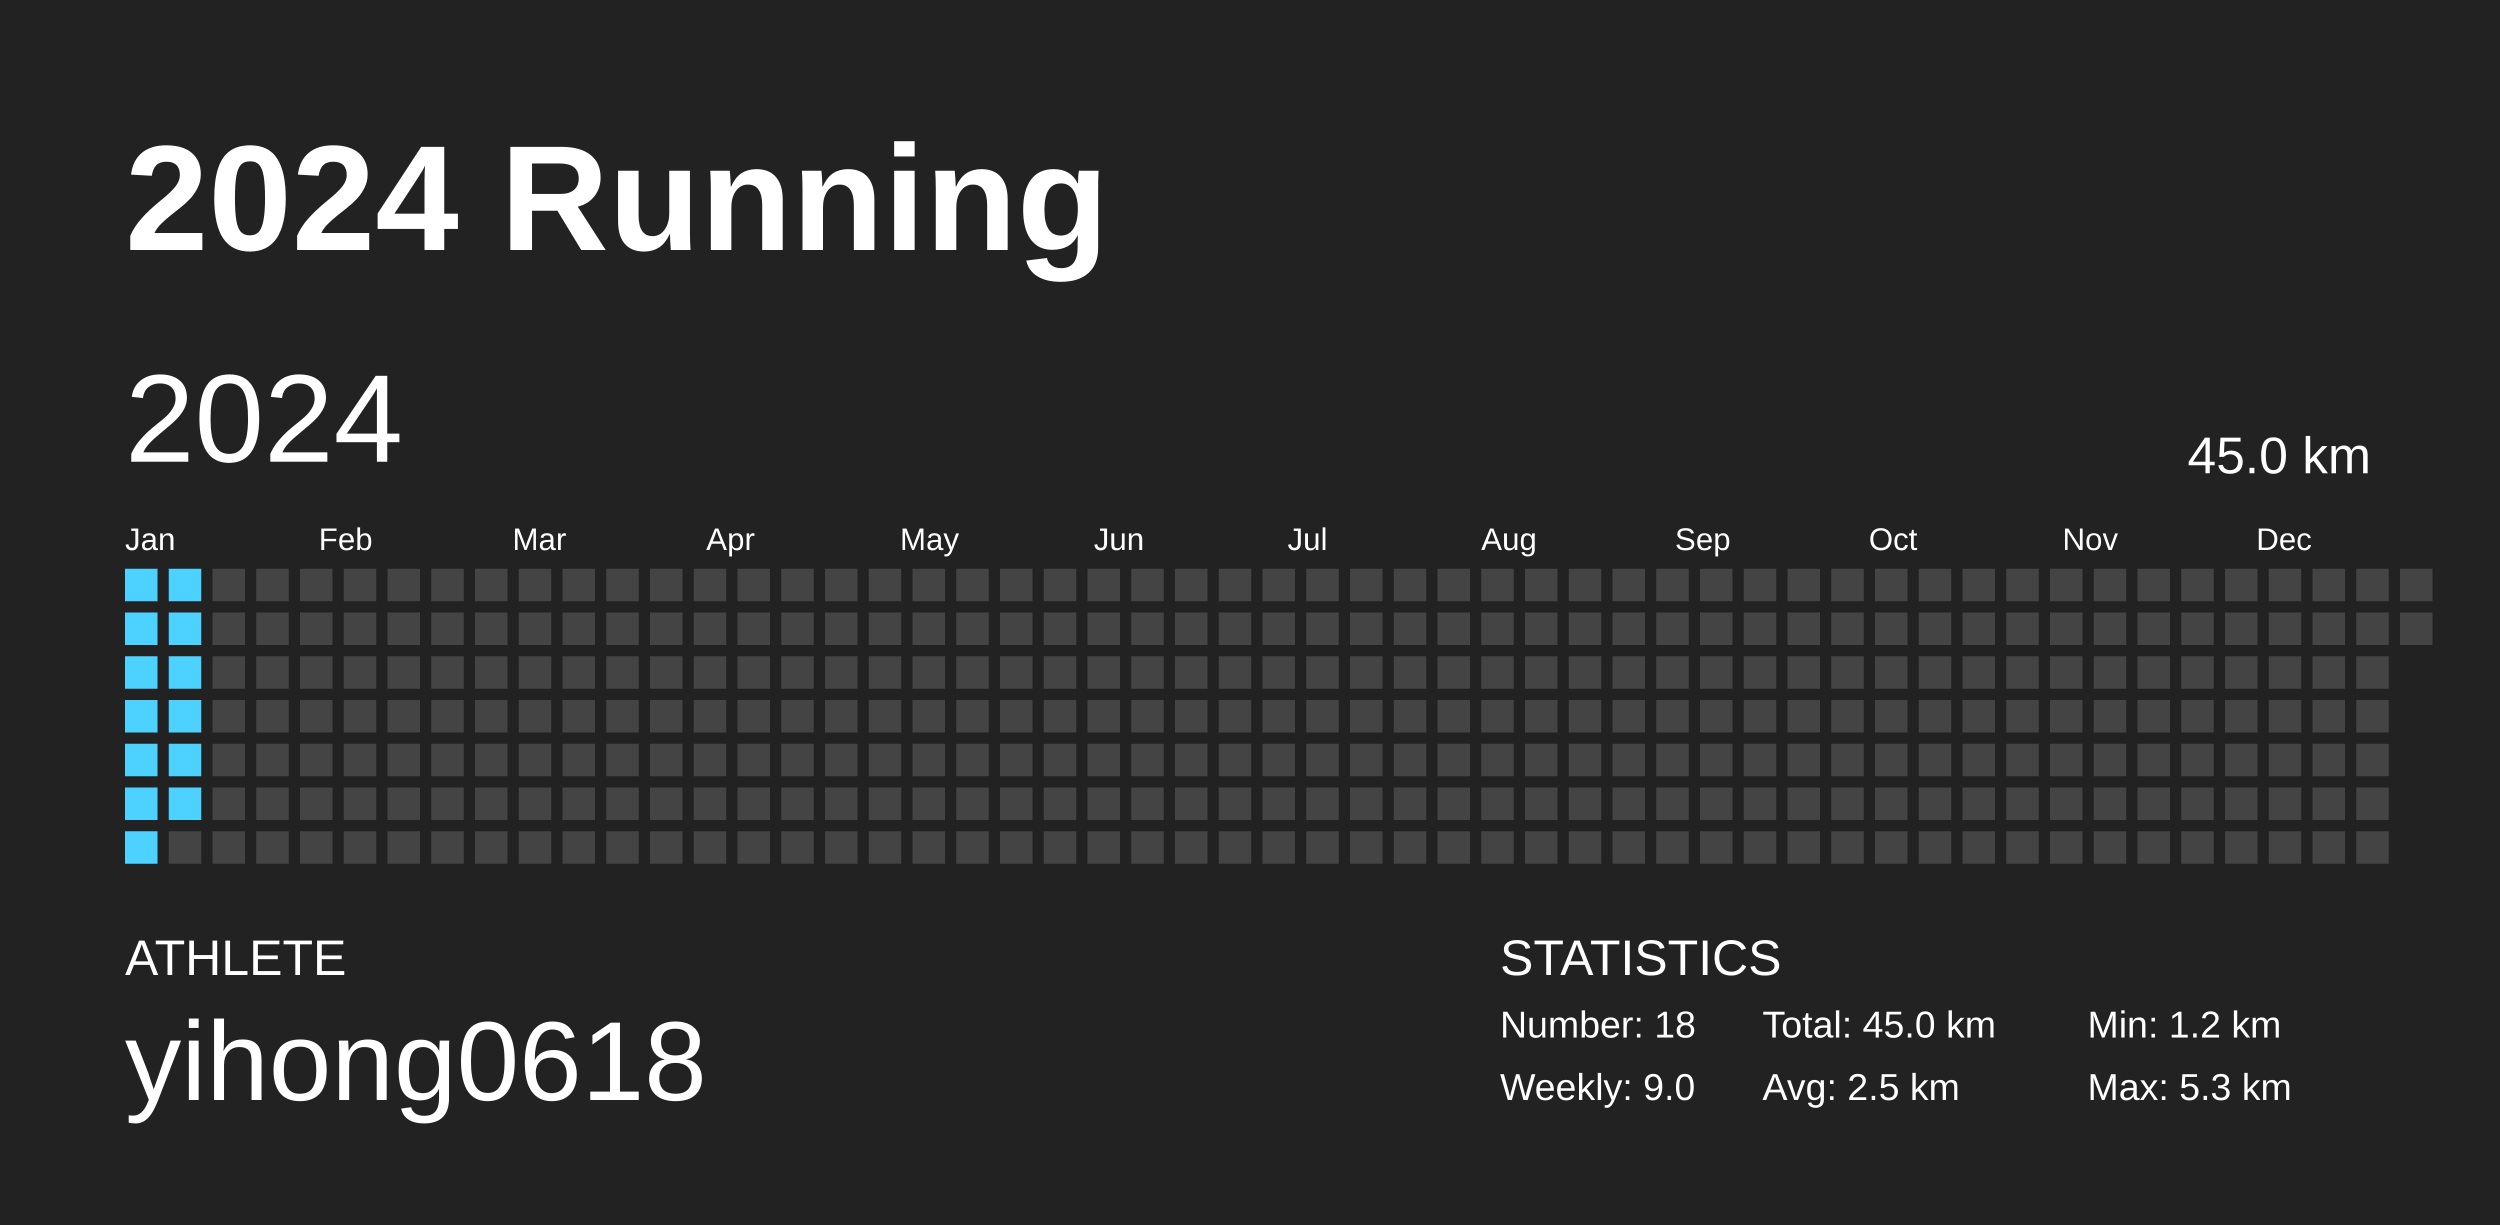
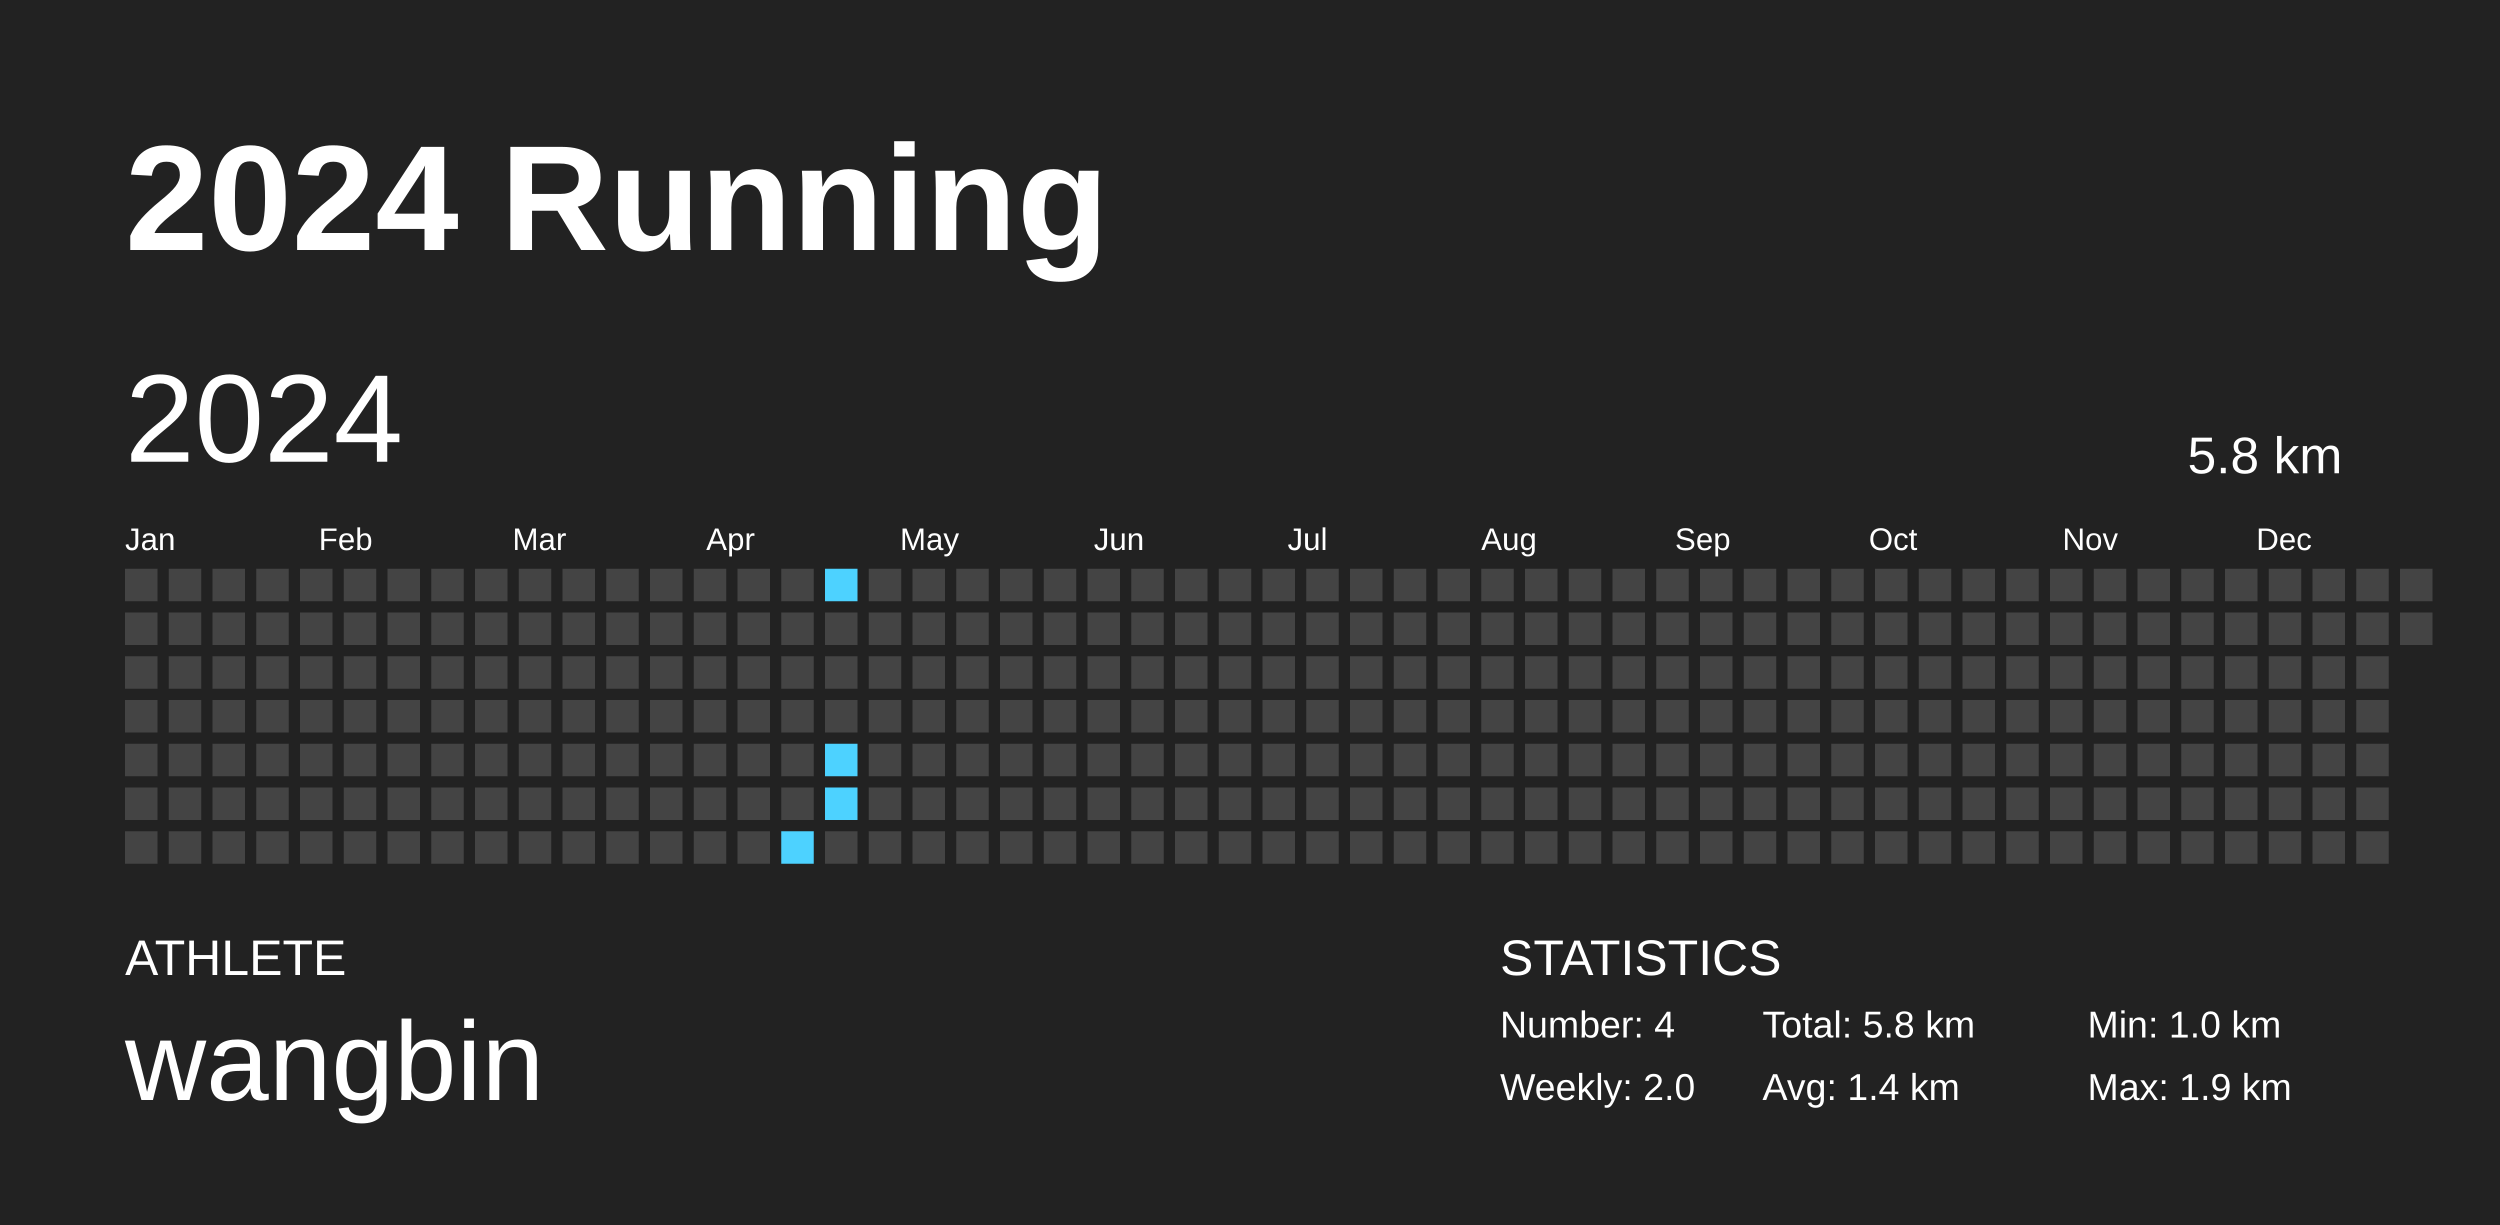
<svg xmlns="http://www.w3.org/2000/svg" baseProfile="full" height="98mm" version="1.1" viewBox="0,0,200,98" width="200mm">
  <defs />
  <rect fill="#222222" height="98" width="200" x="0" y="0" />
  <text fill="#FFFFFF" style="font-size:12px; font-family:Arial; font-weight:bold;" x="10" y="20">2024 Running</text>
  <text fill="#FFFFFF" style="font-size:4px; font-family:Arial" x="10" y="78">ATHLETE</text>
-   <text fill="#FFFFFF" style="font-size:9px; font-family:Arial" x="10" y="88">yihong0618</text>
+   <text fill="#FFFFFF" style="font-size:9px; font-family:Arial" x="10" y="88">wangbin</text>
  <text fill="#FFFFFF" style="font-size:4px; font-family:Arial" x="120" y="78">STATISTICS</text>
-   <text fill="#FFFFFF" style="font-size:3px; font-family:Arial" x="120" y="83">Number: 18</text>
-   <text fill="#FFFFFF" style="font-size:3px; font-family:Arial" x="120" y="88">Weekly: 9.0</text>
-   <text fill="#FFFFFF" style="font-size:3px; font-family:Arial" x="141" y="83">Total: 45.0 km</text>
-   <text fill="#FFFFFF" style="font-size:3px; font-family:Arial" x="141" y="88">Avg: 2.5 km</text>
-   <text fill="#FFFFFF" style="font-size:3px; font-family:Arial" x="167" y="83">Min: 1.2 km</text>
-   <text fill="#FFFFFF" style="font-size:3px; font-family:Arial" x="167" y="88">Max: 5.3 km</text>
+   <text fill="#FFFFFF" style="font-size:3px; font-family:Arial" x="120" y="83">Number: 4</text>
+   <text fill="#FFFFFF" style="font-size:3px; font-family:Arial" x="120" y="88">Weekly: 2.0</text>
+   <text fill="#FFFFFF" style="font-size:3px; font-family:Arial" x="141" y="83">Total: 5.8 km</text>
+   <text fill="#FFFFFF" style="font-size:3px; font-family:Arial" x="141" y="88">Avg: 1.4 km</text>
+   <text fill="#FFFFFF" style="font-size:3px; font-family:Arial" x="167" y="83">Min: 1.0 km</text>
+   <text fill="#FFFFFF" style="font-size:3px; font-family:Arial" x="167" y="88">Max: 1.9 km</text>
  <text dominant-baseline="hanging" fill="#FFFFFF" style="font-size:10.0px; font-family:Arial;" x="10" y="30">2024</text>
-   <text dominant-baseline="hanging" fill="#FFFFFF" style="font-size:4.125px; font-family:Arial;" x="175" y="35">45.0 km</text>
+   <text dominant-baseline="hanging" fill="#FFFFFF" style="font-size:4.125px; font-family:Arial;" x="175" y="35">5.8 km</text>
  <text fill="#FFFFFF" style="font-size:2.5px; font-family:Arial" x="10.0" y="44">Jan</text>
  <text fill="#FFFFFF" style="font-size:2.5px; font-family:Arial" x="25.5" y="44">Feb</text>
  <text fill="#FFFFFF" style="font-size:2.5px; font-family:Arial" x="41.0" y="44">Mar</text>
  <text fill="#FFFFFF" style="font-size:2.5px; font-family:Arial" x="56.5" y="44">Apr</text>
  <text fill="#FFFFFF" style="font-size:2.5px; font-family:Arial" x="72.0" y="44">May</text>
  <text fill="#FFFFFF" style="font-size:2.5px; font-family:Arial" x="87.5" y="44">Jun</text>
  <text fill="#FFFFFF" style="font-size:2.5px; font-family:Arial" x="103.0" y="44">Jul</text>
  <text fill="#FFFFFF" style="font-size:2.5px; font-family:Arial" x="118.5" y="44">Aug</text>
  <text fill="#FFFFFF" style="font-size:2.5px; font-family:Arial" x="134.0" y="44">Sep</text>
  <text fill="#FFFFFF" style="font-size:2.5px; font-family:Arial" x="149.5" y="44">Oct</text>
  <text fill="#FFFFFF" style="font-size:2.5px; font-family:Arial" x="165.0" y="44">Nov</text>
  <text fill="#FFFFFF" style="font-size:2.5px; font-family:Arial" x="180.5" y="44">Dec</text>
-   <rect fill="#4dd2ff" height="2.6" width="2.6" x="10.0" y="45.5" />
-   <rect fill="#4dd2ff" height="2.6" width="2.6" x="10.0" y="49.0" />
-   <rect fill="#4dd2ff" height="2.6" width="2.6" x="10.0" y="52.5" />
-   <rect fill="#4dd2ff" height="2.6" width="2.6" x="10.0" y="56.0" />
-   <rect fill="#4dd2ff" height="2.6" width="2.6" x="10.0" y="59.5" />
-   <rect fill="#4dd2ff" height="2.6" width="2.6" x="10.0" y="63.0" />
-   <rect fill="#4dd2ff" height="2.6" width="2.6" x="10.0" y="66.5" />
-   <rect fill="#4dd2ff" height="2.6" width="2.6" x="13.5" y="45.5" />
-   <rect fill="#4dd2ff" height="2.6" width="2.6" x="13.5" y="49.0" />
-   <rect fill="#4dd2ff" height="2.6" width="2.6" x="13.5" y="52.5" />
-   <rect fill="#4dd2ff" height="2.6" width="2.6" x="13.5" y="56.0" />
-   <rect fill="#4dd2ff" height="2.6" width="2.6" x="13.5" y="59.5" />
-   <rect fill="#4dd2ff" height="2.6" width="2.6" x="13.5" y="63.0" />
+   <rect fill="#444444" height="2.6" width="2.6" x="10.0" y="45.5" />
+   <rect fill="#444444" height="2.6" width="2.6" x="10.0" y="49.0" />
+   <rect fill="#444444" height="2.6" width="2.6" x="10.0" y="52.5" />
+   <rect fill="#444444" height="2.6" width="2.6" x="10.0" y="56.0" />
+   <rect fill="#444444" height="2.6" width="2.6" x="10.0" y="59.5" />
+   <rect fill="#444444" height="2.6" width="2.6" x="10.0" y="63.0" />
+   <rect fill="#444444" height="2.6" width="2.6" x="10.0" y="66.5" />
+   <rect fill="#444444" height="2.6" width="2.6" x="13.5" y="45.5" />
+   <rect fill="#444444" height="2.6" width="2.6" x="13.5" y="49.0" />
+   <rect fill="#444444" height="2.6" width="2.6" x="13.5" y="52.5" />
+   <rect fill="#444444" height="2.6" width="2.6" x="13.5" y="56.0" />
+   <rect fill="#444444" height="2.6" width="2.6" x="13.5" y="59.5" />
+   <rect fill="#444444" height="2.6" width="2.6" x="13.5" y="63.0" />
  <rect fill="#444444" height="2.6" width="2.6" x="13.5" y="66.5" />
  <rect fill="#444444" height="2.6" width="2.6" x="17.0" y="45.5" />
  <rect fill="#444444" height="2.6" width="2.6" x="17.0" y="49.0" />
  <rect fill="#444444" height="2.6" width="2.6" x="17.0" y="52.5" />
  <rect fill="#444444" height="2.6" width="2.6" x="17.0" y="56.0" />
  <rect fill="#444444" height="2.6" width="2.6" x="17.0" y="59.5" />
  <rect fill="#444444" height="2.6" width="2.6" x="17.0" y="63.0" />
  <rect fill="#444444" height="2.6" width="2.6" x="17.0" y="66.5" />
  <rect fill="#444444" height="2.6" width="2.6" x="20.5" y="45.5" />
  <rect fill="#444444" height="2.6" width="2.6" x="20.5" y="49.0" />
  <rect fill="#444444" height="2.6" width="2.6" x="20.5" y="52.5" />
  <rect fill="#444444" height="2.6" width="2.6" x="20.5" y="56.0" />
  <rect fill="#444444" height="2.6" width="2.6" x="20.5" y="59.5" />
  <rect fill="#444444" height="2.6" width="2.6" x="20.5" y="63.0" />
  <rect fill="#444444" height="2.6" width="2.6" x="20.5" y="66.5" />
  <rect fill="#444444" height="2.6" width="2.6" x="24.0" y="45.5" />
  <rect fill="#444444" height="2.6" width="2.6" x="24.0" y="49.0" />
  <rect fill="#444444" height="2.6" width="2.6" x="24.0" y="52.5" />
  <rect fill="#444444" height="2.6" width="2.6" x="24.0" y="56.0" />
  <rect fill="#444444" height="2.6" width="2.6" x="24.0" y="59.5" />
  <rect fill="#444444" height="2.6" width="2.6" x="24.0" y="63.0" />
  <rect fill="#444444" height="2.6" width="2.6" x="24.0" y="66.5" />
  <rect fill="#444444" height="2.6" width="2.6" x="27.5" y="45.5" />
  <rect fill="#444444" height="2.6" width="2.6" x="27.5" y="49.0" />
  <rect fill="#444444" height="2.6" width="2.6" x="27.5" y="52.5" />
  <rect fill="#444444" height="2.6" width="2.6" x="27.5" y="56.0" />
  <rect fill="#444444" height="2.6" width="2.6" x="27.5" y="59.5" />
  <rect fill="#444444" height="2.6" width="2.6" x="27.5" y="63.0" />
  <rect fill="#444444" height="2.6" width="2.6" x="27.5" y="66.5" />
  <rect fill="#444444" height="2.6" width="2.6" x="31.0" y="45.5" />
  <rect fill="#444444" height="2.6" width="2.6" x="31.0" y="49.0" />
  <rect fill="#444444" height="2.6" width="2.6" x="31.0" y="52.5" />
  <rect fill="#444444" height="2.6" width="2.6" x="31.0" y="56.0" />
  <rect fill="#444444" height="2.6" width="2.6" x="31.0" y="59.5" />
  <rect fill="#444444" height="2.6" width="2.6" x="31.0" y="63.0" />
  <rect fill="#444444" height="2.6" width="2.6" x="31.0" y="66.5" />
  <rect fill="#444444" height="2.6" width="2.6" x="34.5" y="45.5" />
  <rect fill="#444444" height="2.6" width="2.6" x="34.5" y="49.0" />
  <rect fill="#444444" height="2.6" width="2.6" x="34.5" y="52.5" />
  <rect fill="#444444" height="2.6" width="2.6" x="34.5" y="56.0" />
  <rect fill="#444444" height="2.6" width="2.6" x="34.5" y="59.5" />
  <rect fill="#444444" height="2.6" width="2.6" x="34.5" y="63.0" />
  <rect fill="#444444" height="2.6" width="2.6" x="34.5" y="66.5" />
  <rect fill="#444444" height="2.6" width="2.6" x="38.0" y="45.5" />
  <rect fill="#444444" height="2.6" width="2.6" x="38.0" y="49.0" />
  <rect fill="#444444" height="2.6" width="2.6" x="38.0" y="52.5" />
  <rect fill="#444444" height="2.6" width="2.6" x="38.0" y="56.0" />
  <rect fill="#444444" height="2.6" width="2.6" x="38.0" y="59.5" />
  <rect fill="#444444" height="2.6" width="2.6" x="38.0" y="63.0" />
  <rect fill="#444444" height="2.6" width="2.6" x="38.0" y="66.5" />
  <rect fill="#444444" height="2.6" width="2.6" x="41.5" y="45.5" />
  <rect fill="#444444" height="2.6" width="2.6" x="41.5" y="49.0" />
  <rect fill="#444444" height="2.6" width="2.6" x="41.5" y="52.5" />
  <rect fill="#444444" height="2.6" width="2.6" x="41.5" y="56.0" />
  <rect fill="#444444" height="2.6" width="2.6" x="41.5" y="59.5" />
  <rect fill="#444444" height="2.6" width="2.6" x="41.5" y="63.0" />
  <rect fill="#444444" height="2.6" width="2.6" x="41.5" y="66.5" />
  <rect fill="#444444" height="2.6" width="2.6" x="45.0" y="45.5" />
  <rect fill="#444444" height="2.6" width="2.6" x="45.0" y="49.0" />
  <rect fill="#444444" height="2.6" width="2.6" x="45.0" y="52.5" />
  <rect fill="#444444" height="2.6" width="2.6" x="45.0" y="56.0" />
  <rect fill="#444444" height="2.6" width="2.6" x="45.0" y="59.5" />
  <rect fill="#444444" height="2.6" width="2.6" x="45.0" y="63.0" />
  <rect fill="#444444" height="2.6" width="2.6" x="45.0" y="66.5" />
  <rect fill="#444444" height="2.6" width="2.6" x="48.5" y="45.5" />
  <rect fill="#444444" height="2.6" width="2.6" x="48.5" y="49.0" />
  <rect fill="#444444" height="2.6" width="2.6" x="48.5" y="52.5" />
  <rect fill="#444444" height="2.6" width="2.6" x="48.5" y="56.0" />
  <rect fill="#444444" height="2.6" width="2.6" x="48.5" y="59.5" />
  <rect fill="#444444" height="2.6" width="2.6" x="48.5" y="63.0" />
  <rect fill="#444444" height="2.6" width="2.6" x="48.5" y="66.5" />
  <rect fill="#444444" height="2.6" width="2.6" x="52.0" y="45.5" />
  <rect fill="#444444" height="2.6" width="2.6" x="52.0" y="49.0" />
  <rect fill="#444444" height="2.6" width="2.6" x="52.0" y="52.5" />
  <rect fill="#444444" height="2.6" width="2.6" x="52.0" y="56.0" />
  <rect fill="#444444" height="2.6" width="2.6" x="52.0" y="59.5" />
  <rect fill="#444444" height="2.6" width="2.6" x="52.0" y="63.0" />
  <rect fill="#444444" height="2.6" width="2.6" x="52.0" y="66.5" />
  <rect fill="#444444" height="2.6" width="2.6" x="55.5" y="45.5" />
  <rect fill="#444444" height="2.6" width="2.6" x="55.5" y="49.0" />
  <rect fill="#444444" height="2.6" width="2.6" x="55.5" y="52.5" />
  <rect fill="#444444" height="2.6" width="2.6" x="55.5" y="56.0" />
  <rect fill="#444444" height="2.6" width="2.6" x="55.5" y="59.5" />
  <rect fill="#444444" height="2.6" width="2.6" x="55.5" y="63.0" />
  <rect fill="#444444" height="2.6" width="2.6" x="55.5" y="66.5" />
  <rect fill="#444444" height="2.6" width="2.6" x="59.0" y="45.5" />
  <rect fill="#444444" height="2.6" width="2.6" x="59.0" y="49.0" />
  <rect fill="#444444" height="2.6" width="2.6" x="59.0" y="52.5" />
  <rect fill="#444444" height="2.6" width="2.6" x="59.0" y="56.0" />
  <rect fill="#444444" height="2.6" width="2.6" x="59.0" y="59.5" />
  <rect fill="#444444" height="2.6" width="2.6" x="59.0" y="63.0" />
  <rect fill="#444444" height="2.6" width="2.6" x="59.0" y="66.5" />
  <rect fill="#444444" height="2.6" width="2.6" x="62.5" y="45.5" />
  <rect fill="#444444" height="2.6" width="2.6" x="62.5" y="49.0" />
  <rect fill="#444444" height="2.6" width="2.6" x="62.5" y="52.5" />
  <rect fill="#444444" height="2.6" width="2.6" x="62.5" y="56.0" />
  <rect fill="#444444" height="2.6" width="2.6" x="62.5" y="59.5" />
  <rect fill="#444444" height="2.6" width="2.6" x="62.5" y="63.0" />
-   <rect fill="#444444" height="2.6" width="2.6" x="62.5" y="66.5" />
-   <rect fill="#444444" height="2.6" width="2.6" x="66.0" y="45.5" />
+   <rect fill="#4dd2ff" height="2.6" width="2.6" x="62.5" y="66.5" />
+   <rect fill="#4dd2ff" height="2.6" width="2.6" x="66.0" y="45.5" />
  <rect fill="#444444" height="2.6" width="2.6" x="66.0" y="49.0" />
  <rect fill="#444444" height="2.6" width="2.6" x="66.0" y="52.5" />
  <rect fill="#444444" height="2.6" width="2.6" x="66.0" y="56.0" />
-   <rect fill="#444444" height="2.6" width="2.6" x="66.0" y="59.5" />
-   <rect fill="#444444" height="2.6" width="2.6" x="66.0" y="63.0" />
+   <rect fill="#4dd2ff" height="2.6" width="2.6" x="66.0" y="59.5" />
+   <rect fill="#4dd2ff" height="2.6" width="2.6" x="66.0" y="63.0" />
  <rect fill="#444444" height="2.6" width="2.6" x="66.0" y="66.5" />
  <rect fill="#444444" height="2.6" width="2.6" x="69.5" y="45.5" />
  <rect fill="#444444" height="2.6" width="2.6" x="69.5" y="49.0" />
  <rect fill="#444444" height="2.6" width="2.6" x="69.5" y="52.5" />
  <rect fill="#444444" height="2.6" width="2.6" x="69.5" y="56.0" />
  <rect fill="#444444" height="2.6" width="2.6" x="69.5" y="59.5" />
  <rect fill="#444444" height="2.6" width="2.6" x="69.5" y="63.0" />
  <rect fill="#444444" height="2.6" width="2.6" x="69.5" y="66.5" />
  <rect fill="#444444" height="2.6" width="2.6" x="73.0" y="45.5" />
  <rect fill="#444444" height="2.6" width="2.6" x="73.0" y="49.0" />
  <rect fill="#444444" height="2.6" width="2.6" x="73.0" y="52.5" />
  <rect fill="#444444" height="2.6" width="2.6" x="73.0" y="56.0" />
  <rect fill="#444444" height="2.6" width="2.6" x="73.0" y="59.5" />
  <rect fill="#444444" height="2.6" width="2.6" x="73.0" y="63.0" />
  <rect fill="#444444" height="2.6" width="2.6" x="73.0" y="66.5" />
  <rect fill="#444444" height="2.6" width="2.6" x="76.5" y="45.5" />
  <rect fill="#444444" height="2.6" width="2.6" x="76.5" y="49.0" />
  <rect fill="#444444" height="2.6" width="2.6" x="76.5" y="52.5" />
  <rect fill="#444444" height="2.6" width="2.6" x="76.5" y="56.0" />
  <rect fill="#444444" height="2.6" width="2.6" x="76.5" y="59.5" />
  <rect fill="#444444" height="2.6" width="2.6" x="76.5" y="63.0" />
  <rect fill="#444444" height="2.6" width="2.6" x="76.5" y="66.5" />
  <rect fill="#444444" height="2.6" width="2.6" x="80.0" y="45.5" />
  <rect fill="#444444" height="2.6" width="2.6" x="80.0" y="49.0" />
  <rect fill="#444444" height="2.6" width="2.6" x="80.0" y="52.5" />
  <rect fill="#444444" height="2.6" width="2.6" x="80.0" y="56.0" />
  <rect fill="#444444" height="2.6" width="2.6" x="80.0" y="59.5" />
  <rect fill="#444444" height="2.6" width="2.6" x="80.0" y="63.0" />
  <rect fill="#444444" height="2.6" width="2.6" x="80.0" y="66.5" />
  <rect fill="#444444" height="2.6" width="2.6" x="83.5" y="45.5" />
  <rect fill="#444444" height="2.6" width="2.6" x="83.5" y="49.0" />
  <rect fill="#444444" height="2.6" width="2.6" x="83.5" y="52.5" />
  <rect fill="#444444" height="2.6" width="2.6" x="83.5" y="56.0" />
  <rect fill="#444444" height="2.6" width="2.6" x="83.5" y="59.5" />
  <rect fill="#444444" height="2.6" width="2.6" x="83.5" y="63.0" />
  <rect fill="#444444" height="2.6" width="2.6" x="83.5" y="66.5" />
  <rect fill="#444444" height="2.6" width="2.6" x="87.0" y="45.5" />
  <rect fill="#444444" height="2.6" width="2.6" x="87.0" y="49.0" />
  <rect fill="#444444" height="2.6" width="2.6" x="87.0" y="52.5" />
  <rect fill="#444444" height="2.6" width="2.6" x="87.0" y="56.0" />
  <rect fill="#444444" height="2.6" width="2.6" x="87.0" y="59.5" />
  <rect fill="#444444" height="2.6" width="2.6" x="87.0" y="63.0" />
  <rect fill="#444444" height="2.6" width="2.6" x="87.0" y="66.5" />
  <rect fill="#444444" height="2.6" width="2.6" x="90.5" y="45.5" />
  <rect fill="#444444" height="2.6" width="2.6" x="90.5" y="49.0" />
  <rect fill="#444444" height="2.6" width="2.6" x="90.5" y="52.5" />
  <rect fill="#444444" height="2.6" width="2.6" x="90.5" y="56.0" />
  <rect fill="#444444" height="2.6" width="2.6" x="90.5" y="59.5" />
  <rect fill="#444444" height="2.6" width="2.6" x="90.5" y="63.0" />
  <rect fill="#444444" height="2.6" width="2.6" x="90.5" y="66.5" />
  <rect fill="#444444" height="2.6" width="2.6" x="94.0" y="45.5" />
  <rect fill="#444444" height="2.6" width="2.6" x="94.0" y="49.0" />
  <rect fill="#444444" height="2.6" width="2.6" x="94.0" y="52.5" />
  <rect fill="#444444" height="2.6" width="2.6" x="94.0" y="56.0" />
  <rect fill="#444444" height="2.6" width="2.6" x="94.0" y="59.5" />
  <rect fill="#444444" height="2.6" width="2.6" x="94.0" y="63.0" />
  <rect fill="#444444" height="2.6" width="2.6" x="94.0" y="66.5" />
  <rect fill="#444444" height="2.6" width="2.6" x="97.5" y="45.5" />
  <rect fill="#444444" height="2.6" width="2.6" x="97.5" y="49.0" />
  <rect fill="#444444" height="2.6" width="2.6" x="97.5" y="52.5" />
  <rect fill="#444444" height="2.6" width="2.6" x="97.5" y="56.0" />
  <rect fill="#444444" height="2.6" width="2.6" x="97.5" y="59.5" />
  <rect fill="#444444" height="2.6" width="2.6" x="97.5" y="63.0" />
  <rect fill="#444444" height="2.6" width="2.6" x="97.5" y="66.5" />
  <rect fill="#444444" height="2.6" width="2.6" x="101.0" y="45.5" />
  <rect fill="#444444" height="2.6" width="2.6" x="101.0" y="49.0" />
  <rect fill="#444444" height="2.6" width="2.6" x="101.0" y="52.5" />
  <rect fill="#444444" height="2.6" width="2.6" x="101.0" y="56.0" />
  <rect fill="#444444" height="2.6" width="2.6" x="101.0" y="59.5" />
  <rect fill="#444444" height="2.6" width="2.6" x="101.0" y="63.0" />
  <rect fill="#444444" height="2.6" width="2.6" x="101.0" y="66.5" />
  <rect fill="#444444" height="2.6" width="2.6" x="104.5" y="45.5" />
  <rect fill="#444444" height="2.6" width="2.6" x="104.5" y="49.0" />
  <rect fill="#444444" height="2.6" width="2.6" x="104.5" y="52.5" />
  <rect fill="#444444" height="2.6" width="2.6" x="104.5" y="56.0" />
  <rect fill="#444444" height="2.6" width="2.6" x="104.5" y="59.5" />
  <rect fill="#444444" height="2.6" width="2.6" x="104.5" y="63.0" />
  <rect fill="#444444" height="2.6" width="2.6" x="104.5" y="66.5" />
  <rect fill="#444444" height="2.6" width="2.6" x="108.0" y="45.5" />
  <rect fill="#444444" height="2.6" width="2.6" x="108.0" y="49.0" />
  <rect fill="#444444" height="2.6" width="2.6" x="108.0" y="52.5" />
  <rect fill="#444444" height="2.6" width="2.6" x="108.0" y="56.0" />
  <rect fill="#444444" height="2.6" width="2.6" x="108.0" y="59.5" />
  <rect fill="#444444" height="2.6" width="2.6" x="108.0" y="63.0" />
  <rect fill="#444444" height="2.6" width="2.6" x="108.0" y="66.5" />
  <rect fill="#444444" height="2.6" width="2.6" x="111.5" y="45.5" />
  <rect fill="#444444" height="2.6" width="2.6" x="111.5" y="49.0" />
  <rect fill="#444444" height="2.6" width="2.6" x="111.5" y="52.5" />
  <rect fill="#444444" height="2.6" width="2.6" x="111.5" y="56.0" />
  <rect fill="#444444" height="2.6" width="2.6" x="111.5" y="59.5" />
  <rect fill="#444444" height="2.6" width="2.6" x="111.5" y="63.0" />
  <rect fill="#444444" height="2.6" width="2.6" x="111.5" y="66.5" />
  <rect fill="#444444" height="2.6" width="2.6" x="115.0" y="45.5" />
  <rect fill="#444444" height="2.6" width="2.6" x="115.0" y="49.0" />
  <rect fill="#444444" height="2.6" width="2.6" x="115.0" y="52.5" />
  <rect fill="#444444" height="2.6" width="2.6" x="115.0" y="56.0" />
  <rect fill="#444444" height="2.6" width="2.6" x="115.0" y="59.5" />
  <rect fill="#444444" height="2.6" width="2.6" x="115.0" y="63.0" />
  <rect fill="#444444" height="2.6" width="2.6" x="115.0" y="66.5" />
  <rect fill="#444444" height="2.6" width="2.6" x="118.5" y="45.5" />
  <rect fill="#444444" height="2.6" width="2.6" x="118.5" y="49.0" />
  <rect fill="#444444" height="2.6" width="2.6" x="118.5" y="52.5" />
  <rect fill="#444444" height="2.6" width="2.6" x="118.5" y="56.0" />
  <rect fill="#444444" height="2.6" width="2.6" x="118.5" y="59.5" />
  <rect fill="#444444" height="2.6" width="2.6" x="118.5" y="63.0" />
  <rect fill="#444444" height="2.6" width="2.6" x="118.5" y="66.5" />
  <rect fill="#444444" height="2.6" width="2.6" x="122.0" y="45.5" />
  <rect fill="#444444" height="2.6" width="2.6" x="122.0" y="49.0" />
  <rect fill="#444444" height="2.6" width="2.6" x="122.0" y="52.5" />
  <rect fill="#444444" height="2.6" width="2.6" x="122.0" y="56.0" />
  <rect fill="#444444" height="2.6" width="2.6" x="122.0" y="59.5" />
  <rect fill="#444444" height="2.6" width="2.6" x="122.0" y="63.0" />
  <rect fill="#444444" height="2.6" width="2.6" x="122.0" y="66.5" />
  <rect fill="#444444" height="2.6" width="2.6" x="125.5" y="45.5" />
  <rect fill="#444444" height="2.6" width="2.6" x="125.5" y="49.0" />
  <rect fill="#444444" height="2.6" width="2.6" x="125.5" y="52.5" />
  <rect fill="#444444" height="2.6" width="2.6" x="125.5" y="56.0" />
  <rect fill="#444444" height="2.6" width="2.6" x="125.5" y="59.5" />
  <rect fill="#444444" height="2.6" width="2.6" x="125.5" y="63.0" />
  <rect fill="#444444" height="2.6" width="2.6" x="125.5" y="66.5" />
  <rect fill="#444444" height="2.6" width="2.6" x="129.0" y="45.5" />
  <rect fill="#444444" height="2.6" width="2.6" x="129.0" y="49.0" />
  <rect fill="#444444" height="2.6" width="2.6" x="129.0" y="52.5" />
  <rect fill="#444444" height="2.6" width="2.6" x="129.0" y="56.0" />
  <rect fill="#444444" height="2.6" width="2.6" x="129.0" y="59.5" />
  <rect fill="#444444" height="2.6" width="2.6" x="129.0" y="63.0" />
  <rect fill="#444444" height="2.6" width="2.6" x="129.0" y="66.5" />
  <rect fill="#444444" height="2.6" width="2.6" x="132.5" y="45.5" />
  <rect fill="#444444" height="2.6" width="2.6" x="132.5" y="49.0" />
  <rect fill="#444444" height="2.6" width="2.6" x="132.5" y="52.5" />
  <rect fill="#444444" height="2.6" width="2.6" x="132.5" y="56.0" />
  <rect fill="#444444" height="2.6" width="2.6" x="132.5" y="59.5" />
  <rect fill="#444444" height="2.6" width="2.6" x="132.5" y="63.0" />
  <rect fill="#444444" height="2.6" width="2.6" x="132.5" y="66.5" />
  <rect fill="#444444" height="2.6" width="2.6" x="136.0" y="45.5" />
  <rect fill="#444444" height="2.6" width="2.6" x="136.0" y="49.0" />
  <rect fill="#444444" height="2.6" width="2.6" x="136.0" y="52.5" />
  <rect fill="#444444" height="2.6" width="2.6" x="136.0" y="56.0" />
  <rect fill="#444444" height="2.6" width="2.6" x="136.0" y="59.5" />
  <rect fill="#444444" height="2.6" width="2.6" x="136.0" y="63.0" />
  <rect fill="#444444" height="2.6" width="2.6" x="136.0" y="66.5" />
  <rect fill="#444444" height="2.6" width="2.6" x="139.5" y="45.5" />
  <rect fill="#444444" height="2.6" width="2.6" x="139.5" y="49.0" />
  <rect fill="#444444" height="2.6" width="2.6" x="139.5" y="52.5" />
  <rect fill="#444444" height="2.6" width="2.6" x="139.5" y="56.0" />
  <rect fill="#444444" height="2.6" width="2.6" x="139.5" y="59.5" />
  <rect fill="#444444" height="2.6" width="2.6" x="139.5" y="63.0" />
  <rect fill="#444444" height="2.6" width="2.6" x="139.5" y="66.5" />
  <rect fill="#444444" height="2.6" width="2.6" x="143.0" y="45.5" />
  <rect fill="#444444" height="2.6" width="2.6" x="143.0" y="49.0" />
  <rect fill="#444444" height="2.6" width="2.6" x="143.0" y="52.5" />
  <rect fill="#444444" height="2.6" width="2.6" x="143.0" y="56.0" />
  <rect fill="#444444" height="2.6" width="2.6" x="143.0" y="59.5" />
  <rect fill="#444444" height="2.6" width="2.6" x="143.0" y="63.0" />
  <rect fill="#444444" height="2.6" width="2.6" x="143.0" y="66.5" />
  <rect fill="#444444" height="2.6" width="2.6" x="146.5" y="45.5" />
  <rect fill="#444444" height="2.6" width="2.6" x="146.5" y="49.0" />
  <rect fill="#444444" height="2.6" width="2.6" x="146.5" y="52.5" />
  <rect fill="#444444" height="2.6" width="2.6" x="146.5" y="56.0" />
  <rect fill="#444444" height="2.6" width="2.6" x="146.5" y="59.5" />
  <rect fill="#444444" height="2.6" width="2.6" x="146.5" y="63.0" />
  <rect fill="#444444" height="2.6" width="2.6" x="146.5" y="66.5" />
  <rect fill="#444444" height="2.6" width="2.6" x="150.0" y="45.5" />
  <rect fill="#444444" height="2.6" width="2.6" x="150.0" y="49.0" />
  <rect fill="#444444" height="2.6" width="2.6" x="150.0" y="52.5" />
  <rect fill="#444444" height="2.6" width="2.6" x="150.0" y="56.0" />
  <rect fill="#444444" height="2.6" width="2.6" x="150.0" y="59.5" />
  <rect fill="#444444" height="2.6" width="2.6" x="150.0" y="63.0" />
  <rect fill="#444444" height="2.6" width="2.6" x="150.0" y="66.5" />
  <rect fill="#444444" height="2.6" width="2.6" x="153.5" y="45.5" />
  <rect fill="#444444" height="2.6" width="2.6" x="153.5" y="49.0" />
  <rect fill="#444444" height="2.6" width="2.6" x="153.5" y="52.5" />
  <rect fill="#444444" height="2.6" width="2.6" x="153.5" y="56.0" />
  <rect fill="#444444" height="2.6" width="2.6" x="153.5" y="59.5" />
  <rect fill="#444444" height="2.6" width="2.6" x="153.5" y="63.0" />
  <rect fill="#444444" height="2.6" width="2.6" x="153.5" y="66.5" />
  <rect fill="#444444" height="2.6" width="2.6" x="157.0" y="45.5" />
  <rect fill="#444444" height="2.6" width="2.6" x="157.0" y="49.0" />
  <rect fill="#444444" height="2.6" width="2.6" x="157.0" y="52.5" />
  <rect fill="#444444" height="2.6" width="2.6" x="157.0" y="56.0" />
  <rect fill="#444444" height="2.6" width="2.6" x="157.0" y="59.5" />
  <rect fill="#444444" height="2.6" width="2.6" x="157.0" y="63.0" />
  <rect fill="#444444" height="2.6" width="2.6" x="157.0" y="66.5" />
  <rect fill="#444444" height="2.6" width="2.6" x="160.5" y="45.5" />
  <rect fill="#444444" height="2.6" width="2.6" x="160.5" y="49.0" />
  <rect fill="#444444" height="2.6" width="2.6" x="160.5" y="52.5" />
  <rect fill="#444444" height="2.6" width="2.6" x="160.5" y="56.0" />
  <rect fill="#444444" height="2.6" width="2.6" x="160.5" y="59.5" />
  <rect fill="#444444" height="2.6" width="2.6" x="160.5" y="63.0" />
  <rect fill="#444444" height="2.6" width="2.6" x="160.5" y="66.5" />
  <rect fill="#444444" height="2.6" width="2.6" x="164.0" y="45.5" />
  <rect fill="#444444" height="2.6" width="2.6" x="164.0" y="49.0" />
  <rect fill="#444444" height="2.6" width="2.6" x="164.0" y="52.5" />
  <rect fill="#444444" height="2.6" width="2.6" x="164.0" y="56.0" />
  <rect fill="#444444" height="2.6" width="2.6" x="164.0" y="59.5" />
  <rect fill="#444444" height="2.6" width="2.6" x="164.0" y="63.0" />
  <rect fill="#444444" height="2.6" width="2.6" x="164.0" y="66.5" />
  <rect fill="#444444" height="2.6" width="2.6" x="167.5" y="45.5" />
  <rect fill="#444444" height="2.6" width="2.6" x="167.5" y="49.0" />
  <rect fill="#444444" height="2.6" width="2.6" x="167.5" y="52.5" />
  <rect fill="#444444" height="2.6" width="2.6" x="167.5" y="56.0" />
  <rect fill="#444444" height="2.6" width="2.6" x="167.5" y="59.5" />
  <rect fill="#444444" height="2.6" width="2.6" x="167.5" y="63.0" />
  <rect fill="#444444" height="2.6" width="2.6" x="167.5" y="66.5" />
  <rect fill="#444444" height="2.6" width="2.6" x="171.0" y="45.5" />
  <rect fill="#444444" height="2.6" width="2.6" x="171.0" y="49.0" />
  <rect fill="#444444" height="2.6" width="2.6" x="171.0" y="52.5" />
  <rect fill="#444444" height="2.6" width="2.6" x="171.0" y="56.0" />
  <rect fill="#444444" height="2.6" width="2.6" x="171.0" y="59.5" />
  <rect fill="#444444" height="2.6" width="2.6" x="171.0" y="63.0" />
  <rect fill="#444444" height="2.6" width="2.6" x="171.0" y="66.5" />
  <rect fill="#444444" height="2.6" width="2.6" x="174.5" y="45.5" />
  <rect fill="#444444" height="2.6" width="2.6" x="174.5" y="49.0" />
  <rect fill="#444444" height="2.6" width="2.6" x="174.5" y="52.5" />
  <rect fill="#444444" height="2.6" width="2.6" x="174.5" y="56.0" />
  <rect fill="#444444" height="2.6" width="2.6" x="174.5" y="59.5" />
  <rect fill="#444444" height="2.6" width="2.6" x="174.5" y="63.0" />
  <rect fill="#444444" height="2.6" width="2.6" x="174.5" y="66.5" />
  <rect fill="#444444" height="2.6" width="2.6" x="178.0" y="45.5" />
  <rect fill="#444444" height="2.6" width="2.6" x="178.0" y="49.0" />
  <rect fill="#444444" height="2.6" width="2.6" x="178.0" y="52.5" />
  <rect fill="#444444" height="2.6" width="2.6" x="178.0" y="56.0" />
  <rect fill="#444444" height="2.6" width="2.6" x="178.0" y="59.5" />
  <rect fill="#444444" height="2.6" width="2.6" x="178.0" y="63.0" />
  <rect fill="#444444" height="2.6" width="2.6" x="178.0" y="66.5" />
  <rect fill="#444444" height="2.6" width="2.6" x="181.5" y="45.5" />
  <rect fill="#444444" height="2.6" width="2.6" x="181.5" y="49.0" />
  <rect fill="#444444" height="2.6" width="2.6" x="181.5" y="52.5" />
  <rect fill="#444444" height="2.6" width="2.6" x="181.5" y="56.0" />
  <rect fill="#444444" height="2.6" width="2.6" x="181.5" y="59.5" />
  <rect fill="#444444" height="2.6" width="2.6" x="181.5" y="63.0" />
  <rect fill="#444444" height="2.6" width="2.6" x="181.5" y="66.5" />
  <rect fill="#444444" height="2.6" width="2.6" x="185.0" y="45.5" />
  <rect fill="#444444" height="2.6" width="2.6" x="185.0" y="49.0" />
  <rect fill="#444444" height="2.6" width="2.6" x="185.0" y="52.5" />
  <rect fill="#444444" height="2.6" width="2.6" x="185.0" y="56.0" />
  <rect fill="#444444" height="2.6" width="2.6" x="185.0" y="59.5" />
  <rect fill="#444444" height="2.6" width="2.6" x="185.0" y="63.0" />
  <rect fill="#444444" height="2.6" width="2.6" x="185.0" y="66.5" />
  <rect fill="#444444" height="2.6" width="2.6" x="188.5" y="45.5" />
  <rect fill="#444444" height="2.6" width="2.6" x="188.5" y="49.0" />
  <rect fill="#444444" height="2.6" width="2.6" x="188.5" y="52.5" />
  <rect fill="#444444" height="2.6" width="2.6" x="188.5" y="56.0" />
  <rect fill="#444444" height="2.6" width="2.6" x="188.5" y="59.5" />
  <rect fill="#444444" height="2.6" width="2.6" x="188.5" y="63.0" />
  <rect fill="#444444" height="2.6" width="2.6" x="188.5" y="66.5" />
  <rect fill="#444444" height="2.6" width="2.6" x="192.0" y="45.5" />
  <rect fill="#444444" height="2.6" width="2.6" x="192.0" y="49.0" />
</svg>
